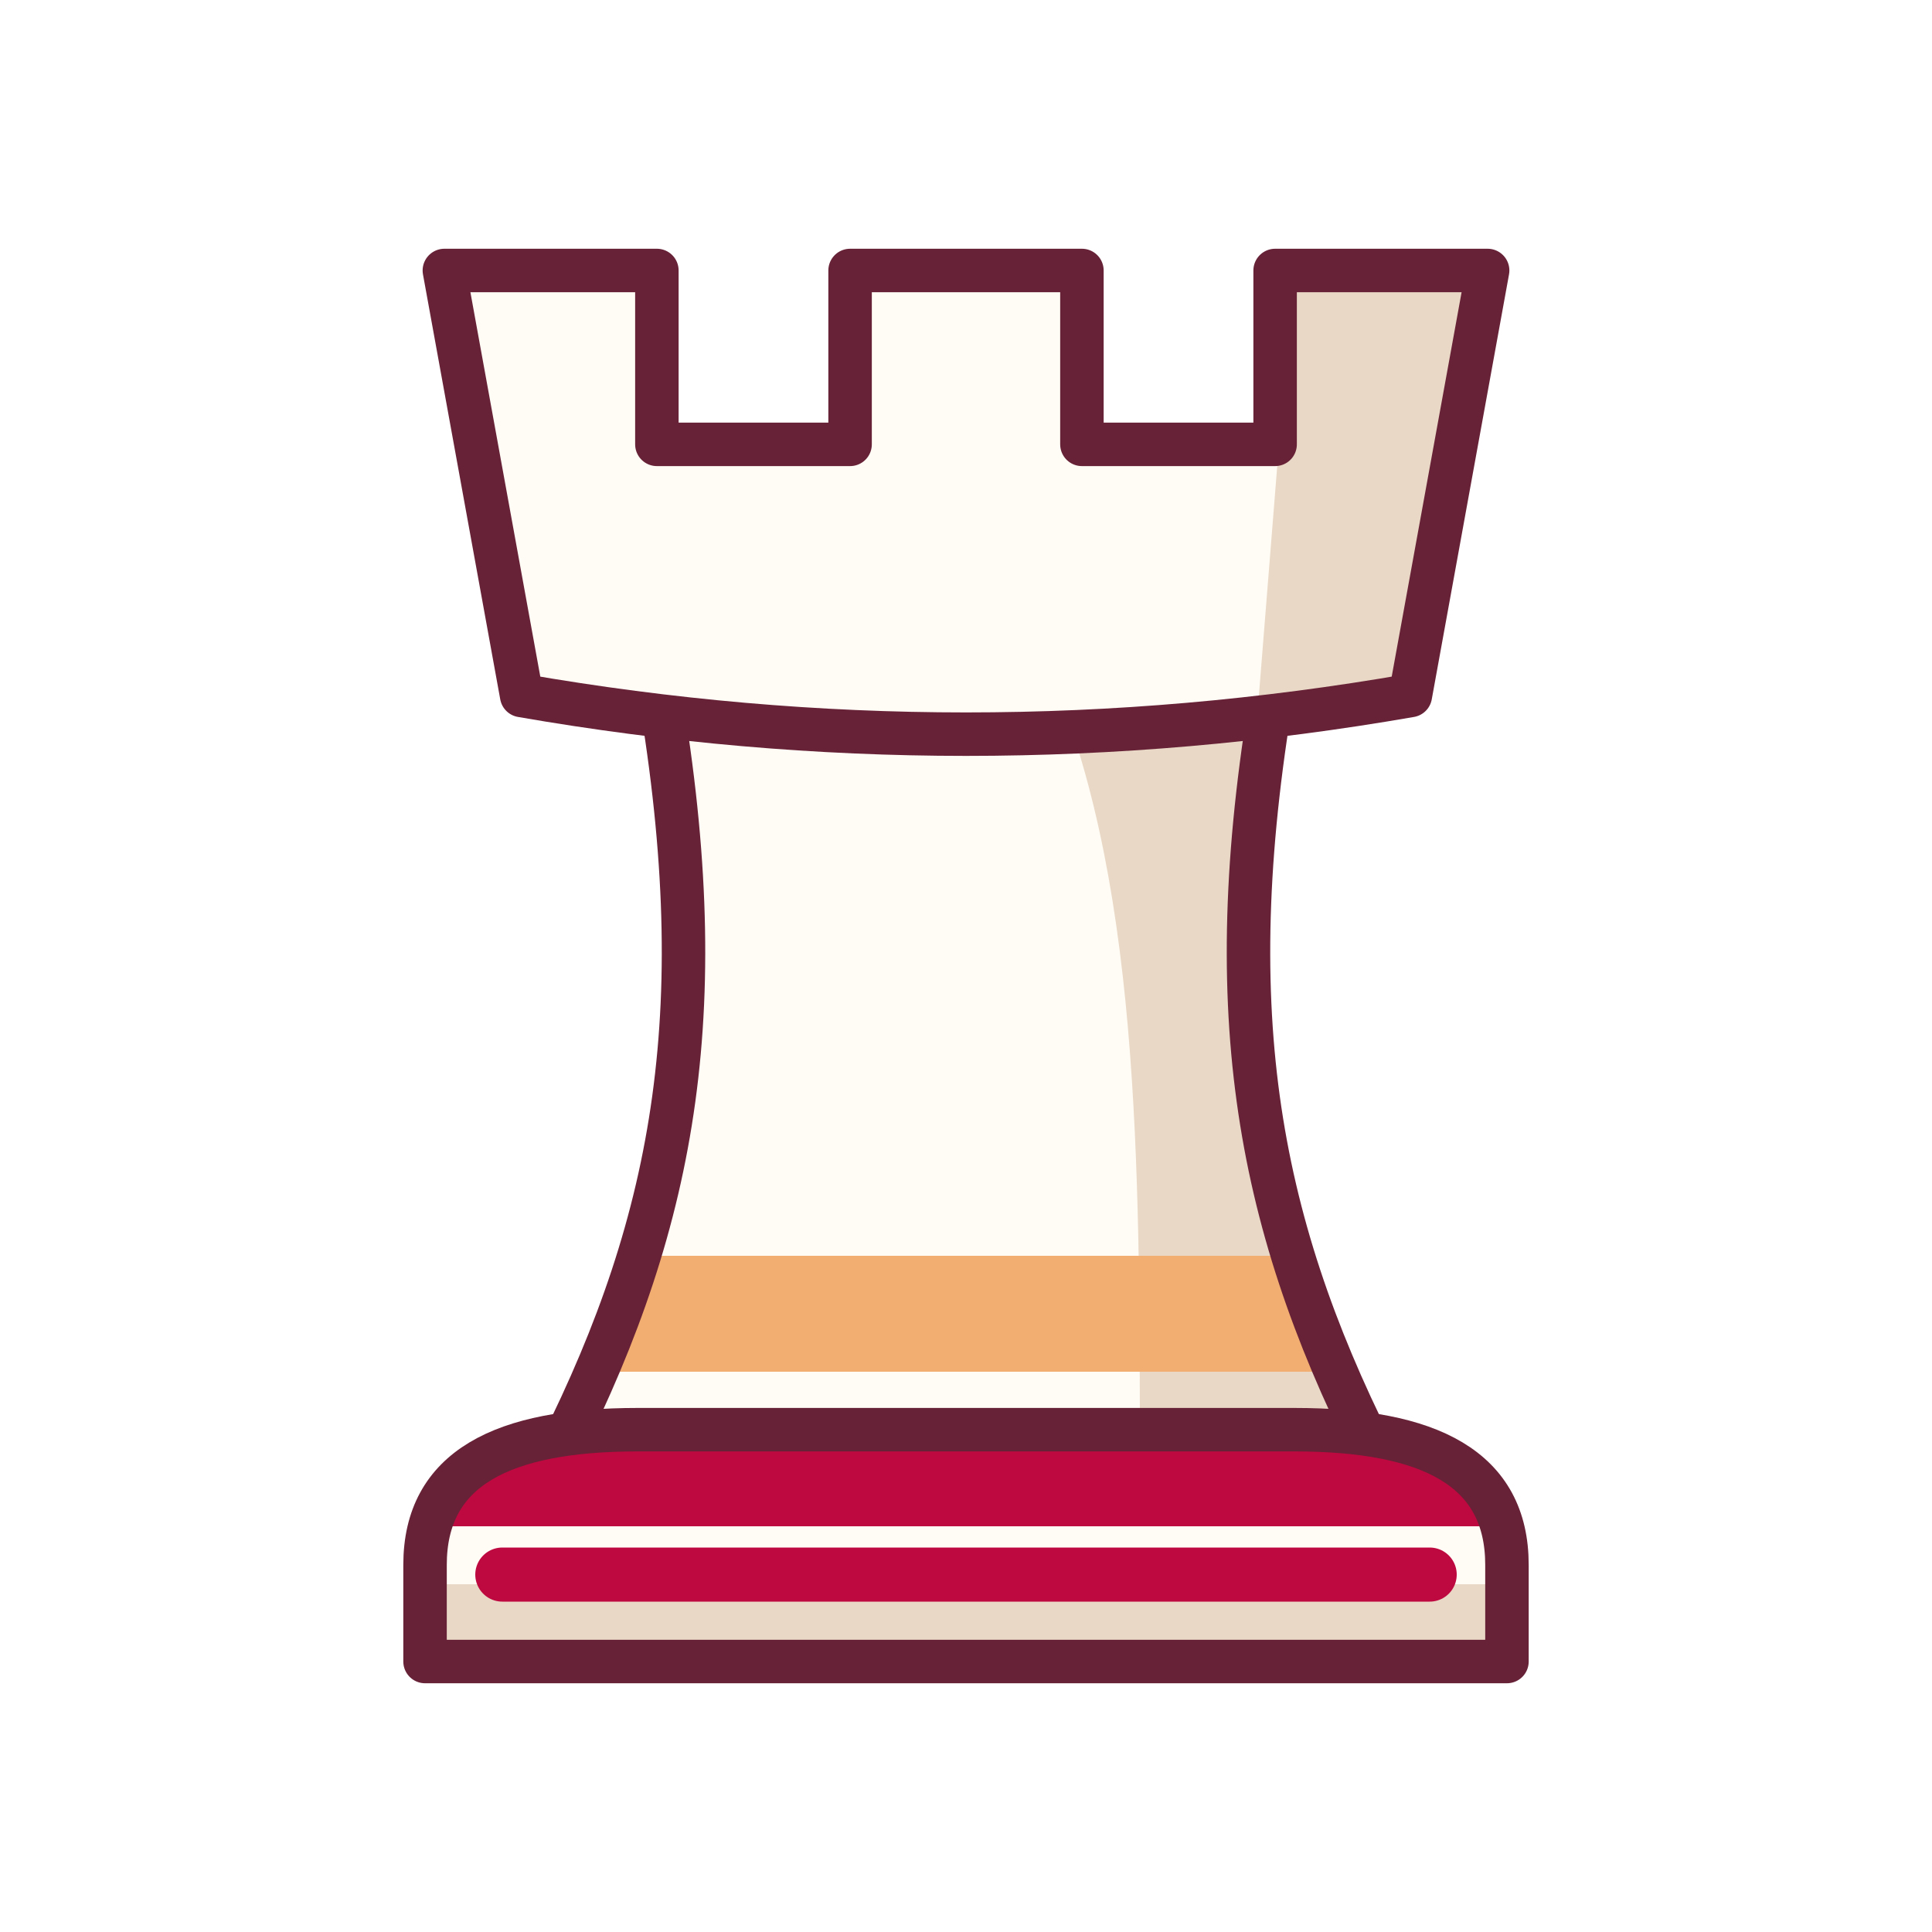
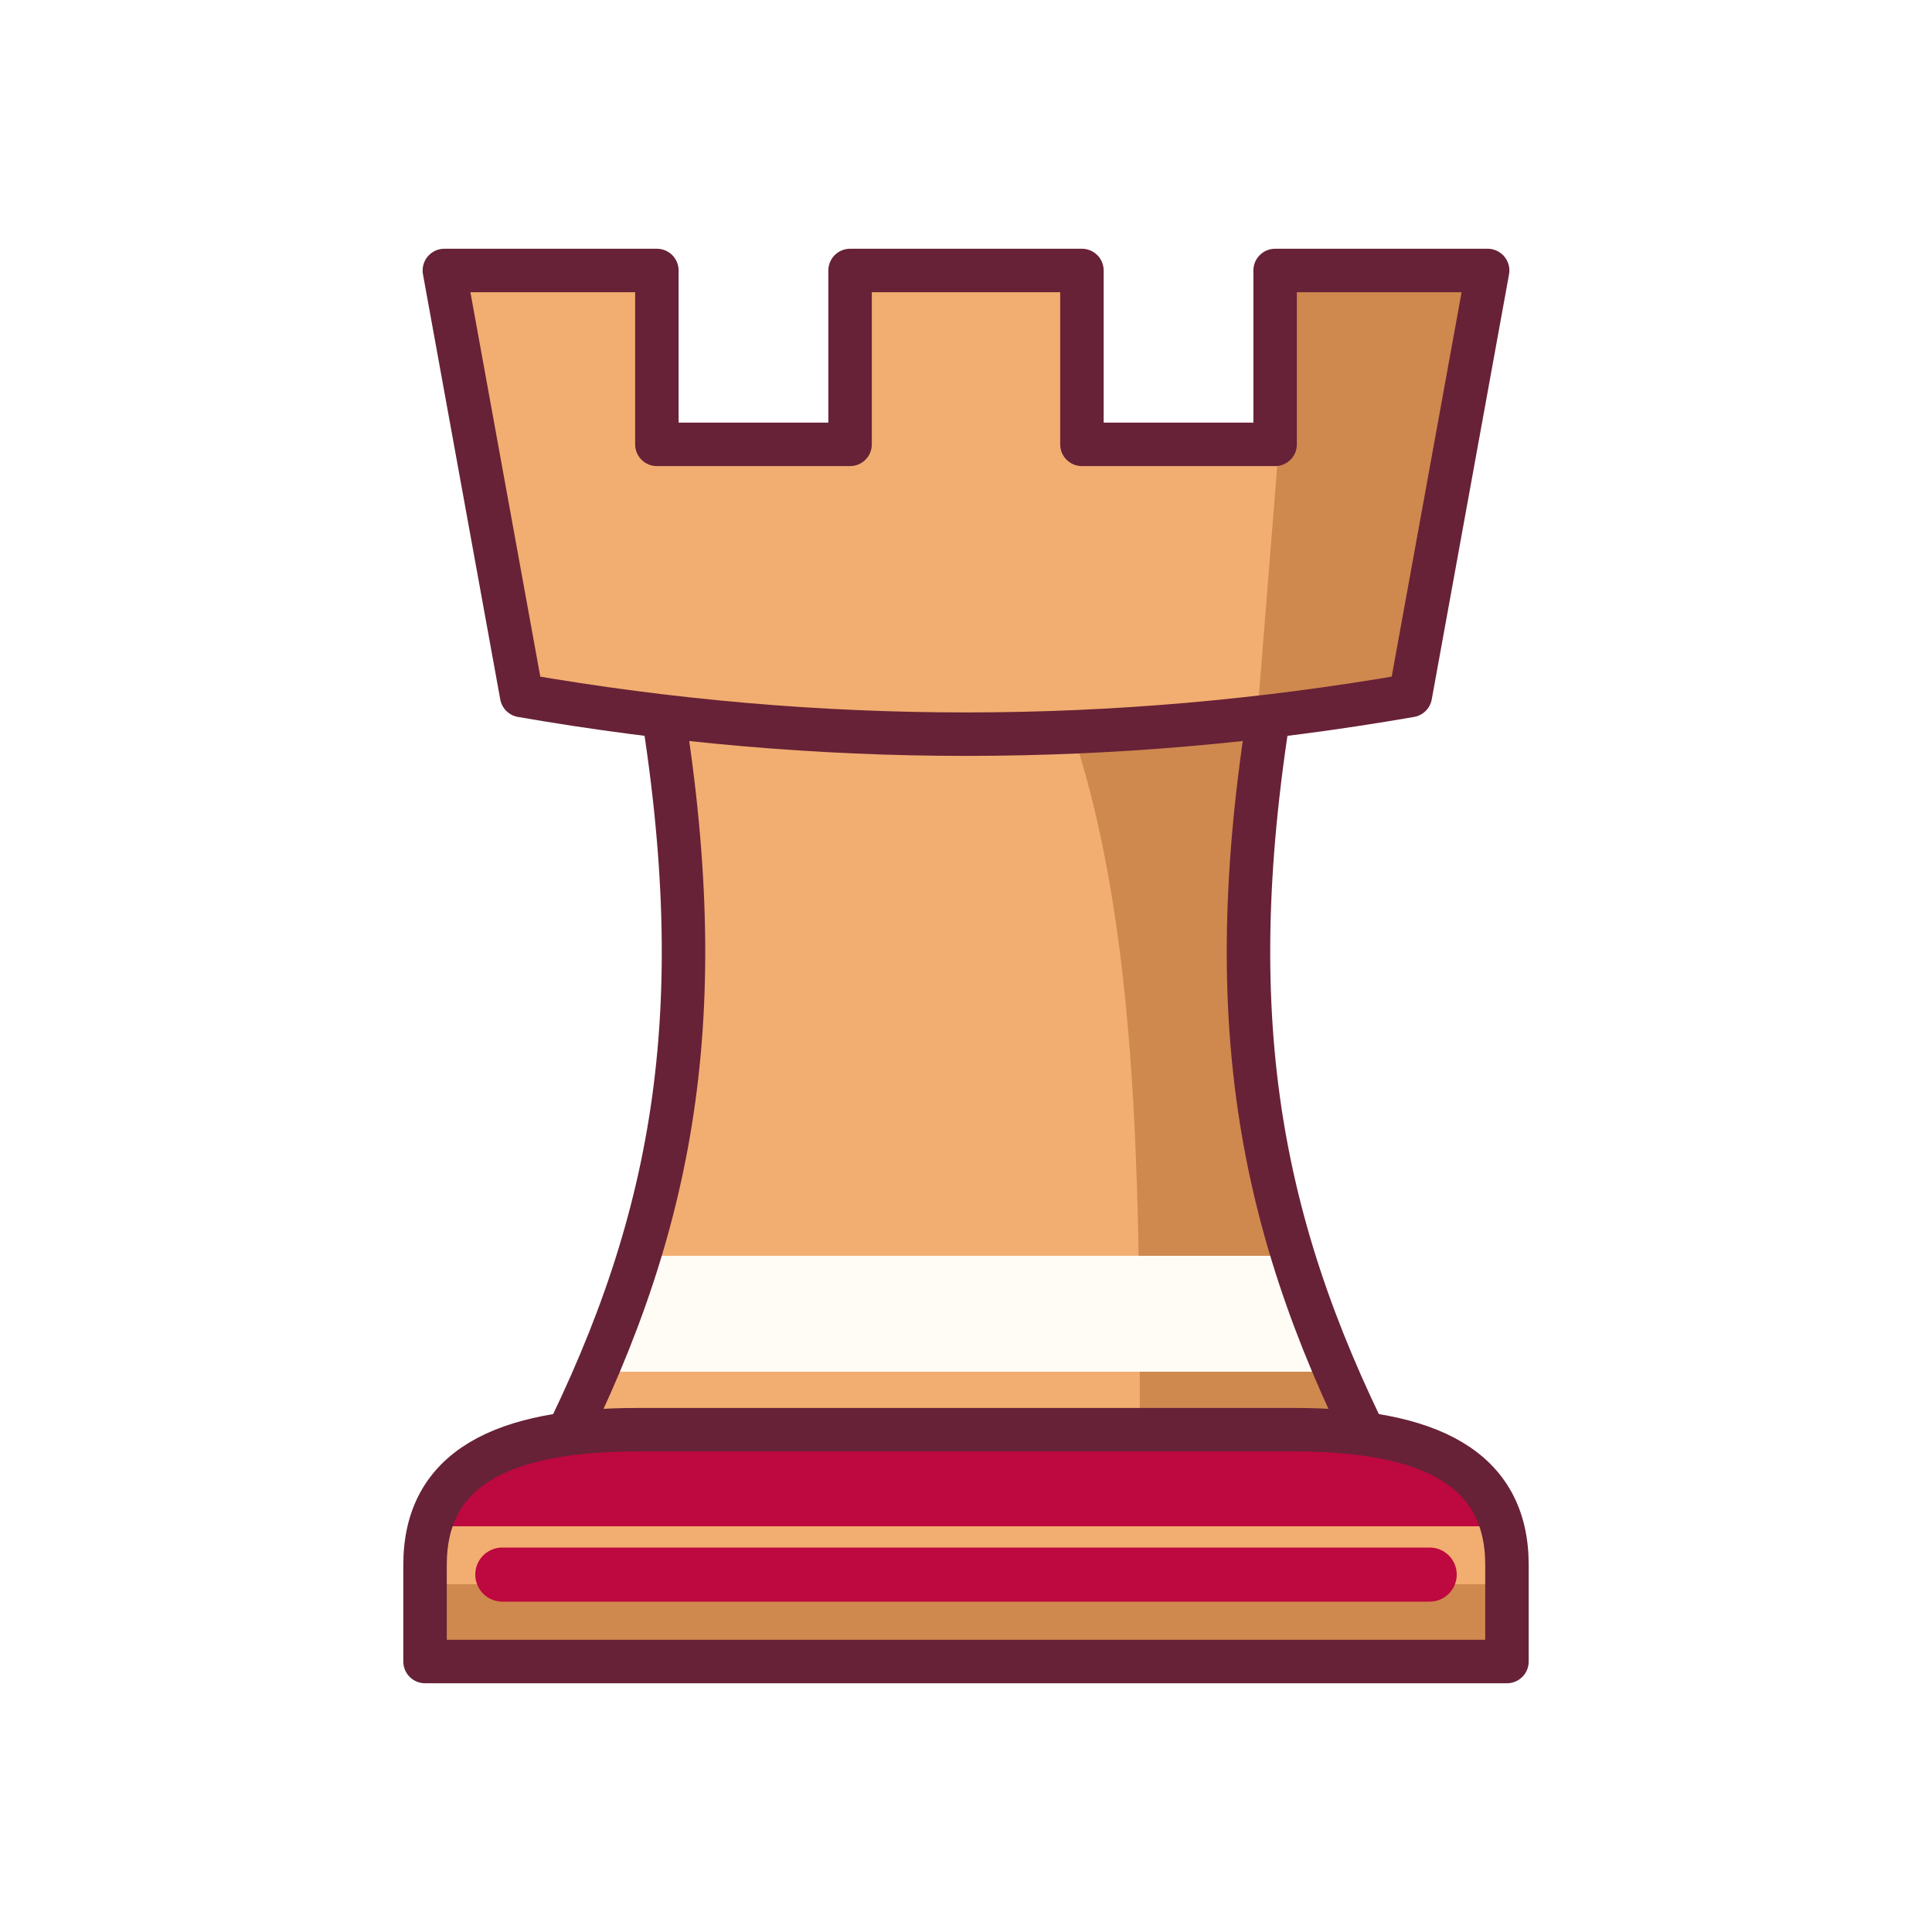
<svg xmlns="http://www.w3.org/2000/svg" viewBox="0 3 100 100">
-   <g fill="#FFFCF5" stroke="#672237" stroke-width="2.25" stroke-linejoin="round" stroke-linecap="round">
-     <path d="M34 38 H66 C63 55 65 66 71 78 H29 C35 66 37 55 34 38 Z" fill="#FFFCF5" stroke="none" fill-rule="evenodd" />
+   <g fill="#F2AE70" stroke="#672237" stroke-width="2.25" stroke-linejoin="round" stroke-linecap="round">
+     <path d="M34 38 H66 C63 55 65 66 71 78 H29 C35 66 37 55 34 38 Z" fill="#F2AE70" stroke="none" fill-rule="evenodd" />
    <defs>
      <clipPath id="s1">
        <path d="M34 38 H66 C63 55 65 66 71 78 H29 C35 66 37 55 34 38 Z" clip-rule="evenodd" />
      </clipPath>
    </defs>
-     <path d="M54 37 H67 C64 58 65 67 72 79 H59 C59 63 59 48 54 37 Z" fill="#E9D8C5" stroke="none" clip-path="url(#s1)" />
+     <path d="M54 37 H67 C64 58 65 67 72 79 H59 C59 63 59 48 54 37 Z" fill="#CF884E" stroke="none" clip-path="url(#s1)" />
    <g stroke="none" clip-path="url(#s1)">
-       <path d="M10 68 H90 V74 H10 Z" fill="#F2AE70" />
+       <path d="M10 68 H90 V74 H10 Z" fill="#FFFCF5" />
      <path d="M10 78 H90 V82 H10 Z" fill="#BE0840" />
    </g>
    <path d="M34 38 H66 C63 55 65 66 71 78 H29 C35 66 37 55 34 38 Z" fill="none" />
-     <path d="M23 17 H34 V26 H44 V17 H56 V26 H66 V17 H77 L73 39 Q50 43 27 39 Z" fill="#FFFCF5" stroke="none" fill-rule="evenodd" />
+     <path d="M23 17 H34 V26 H44 V17 H56 V26 H66 V17 H77 L73 39 Q50 43 27 39 Z" fill="#F2AE70" stroke="none" fill-rule="evenodd" />
    <defs>
      <clipPath id="s2">
        <path d="M23 17 H34 V26 H44 V17 H56 V26 H66 V17 H77 L73 39 Q50 43 27 39 Z" clip-rule="evenodd" />
      </clipPath>
    </defs>
-     <path d="M67 16 H78 L73 40 L65 41 Z" fill="#E9D8C5" stroke="none" clip-path="url(#s2)" />
+     <path d="M67 16 H78 L73 40 L65 41 Z" fill="#CF884E" stroke="none" clip-path="url(#s2)" />
    <g stroke="none" clip-path="url(#s2)">
-       <path d="M10 68 H90 V74 H10 Z" fill="#F2AE70" />
+       <path d="M10 68 H90 V74 H10 Z" fill="#FFFCF5" />
      <path d="M10 78 H90 V82 H10 Z" fill="#BE0840" />
    </g>
    <path d="M23 17 H34 V26 H44 V17 H56 V26 H66 V17 H77 L73 39 Q50 43 27 39 Z" fill="none" />
-     <path d="M22 89 V84 C22 79 26 77 33 77 H67 C74 77 78 79 78 84 V89 Z" fill="#FFFCF5" stroke="none" fill-rule="evenodd" />
+     <path d="M22 89 V84 C22 79 26 77 33 77 H67 C74 77 78 79 78 84 V89 Z" fill="#F2AE70" stroke="none" fill-rule="evenodd" />
    <defs>
      <clipPath id="s3">
        <path d="M22 89 V84 C22 79 26 77 33 77 H67 C74 77 78 79 78 84 V89 Z" clip-rule="evenodd" />
      </clipPath>
    </defs>
-     <path d="M21 85 H79 V90 H21 Z" fill="#E9D8C5" stroke="none" clip-path="url(#s3)" />
+     <path d="M21 85 H79 V90 H21 Z" fill="#CF884E" stroke="none" clip-path="url(#s3)" />
    <g stroke="none" clip-path="url(#s3)">
-       <path d="M10 68 H90 V74 H10 Z" fill="#F2AE70" />
+       <path d="M10 68 H90 V74 H10 Z" fill="#FFFCF5" />
      <path d="M10 78 H90 V82 H10 Z" fill="#BE0840" />
    </g>
    <path d="M22 89 V84 C22 79 26 77 33 77 H67 C74 77 78 79 78 84 V89 Z" fill="none" />
    <path d="M26 84.5 H74" fill="none" stroke="#BE0840" stroke-width="2.8" stroke-linecap="round" />
  </g>
</svg>
